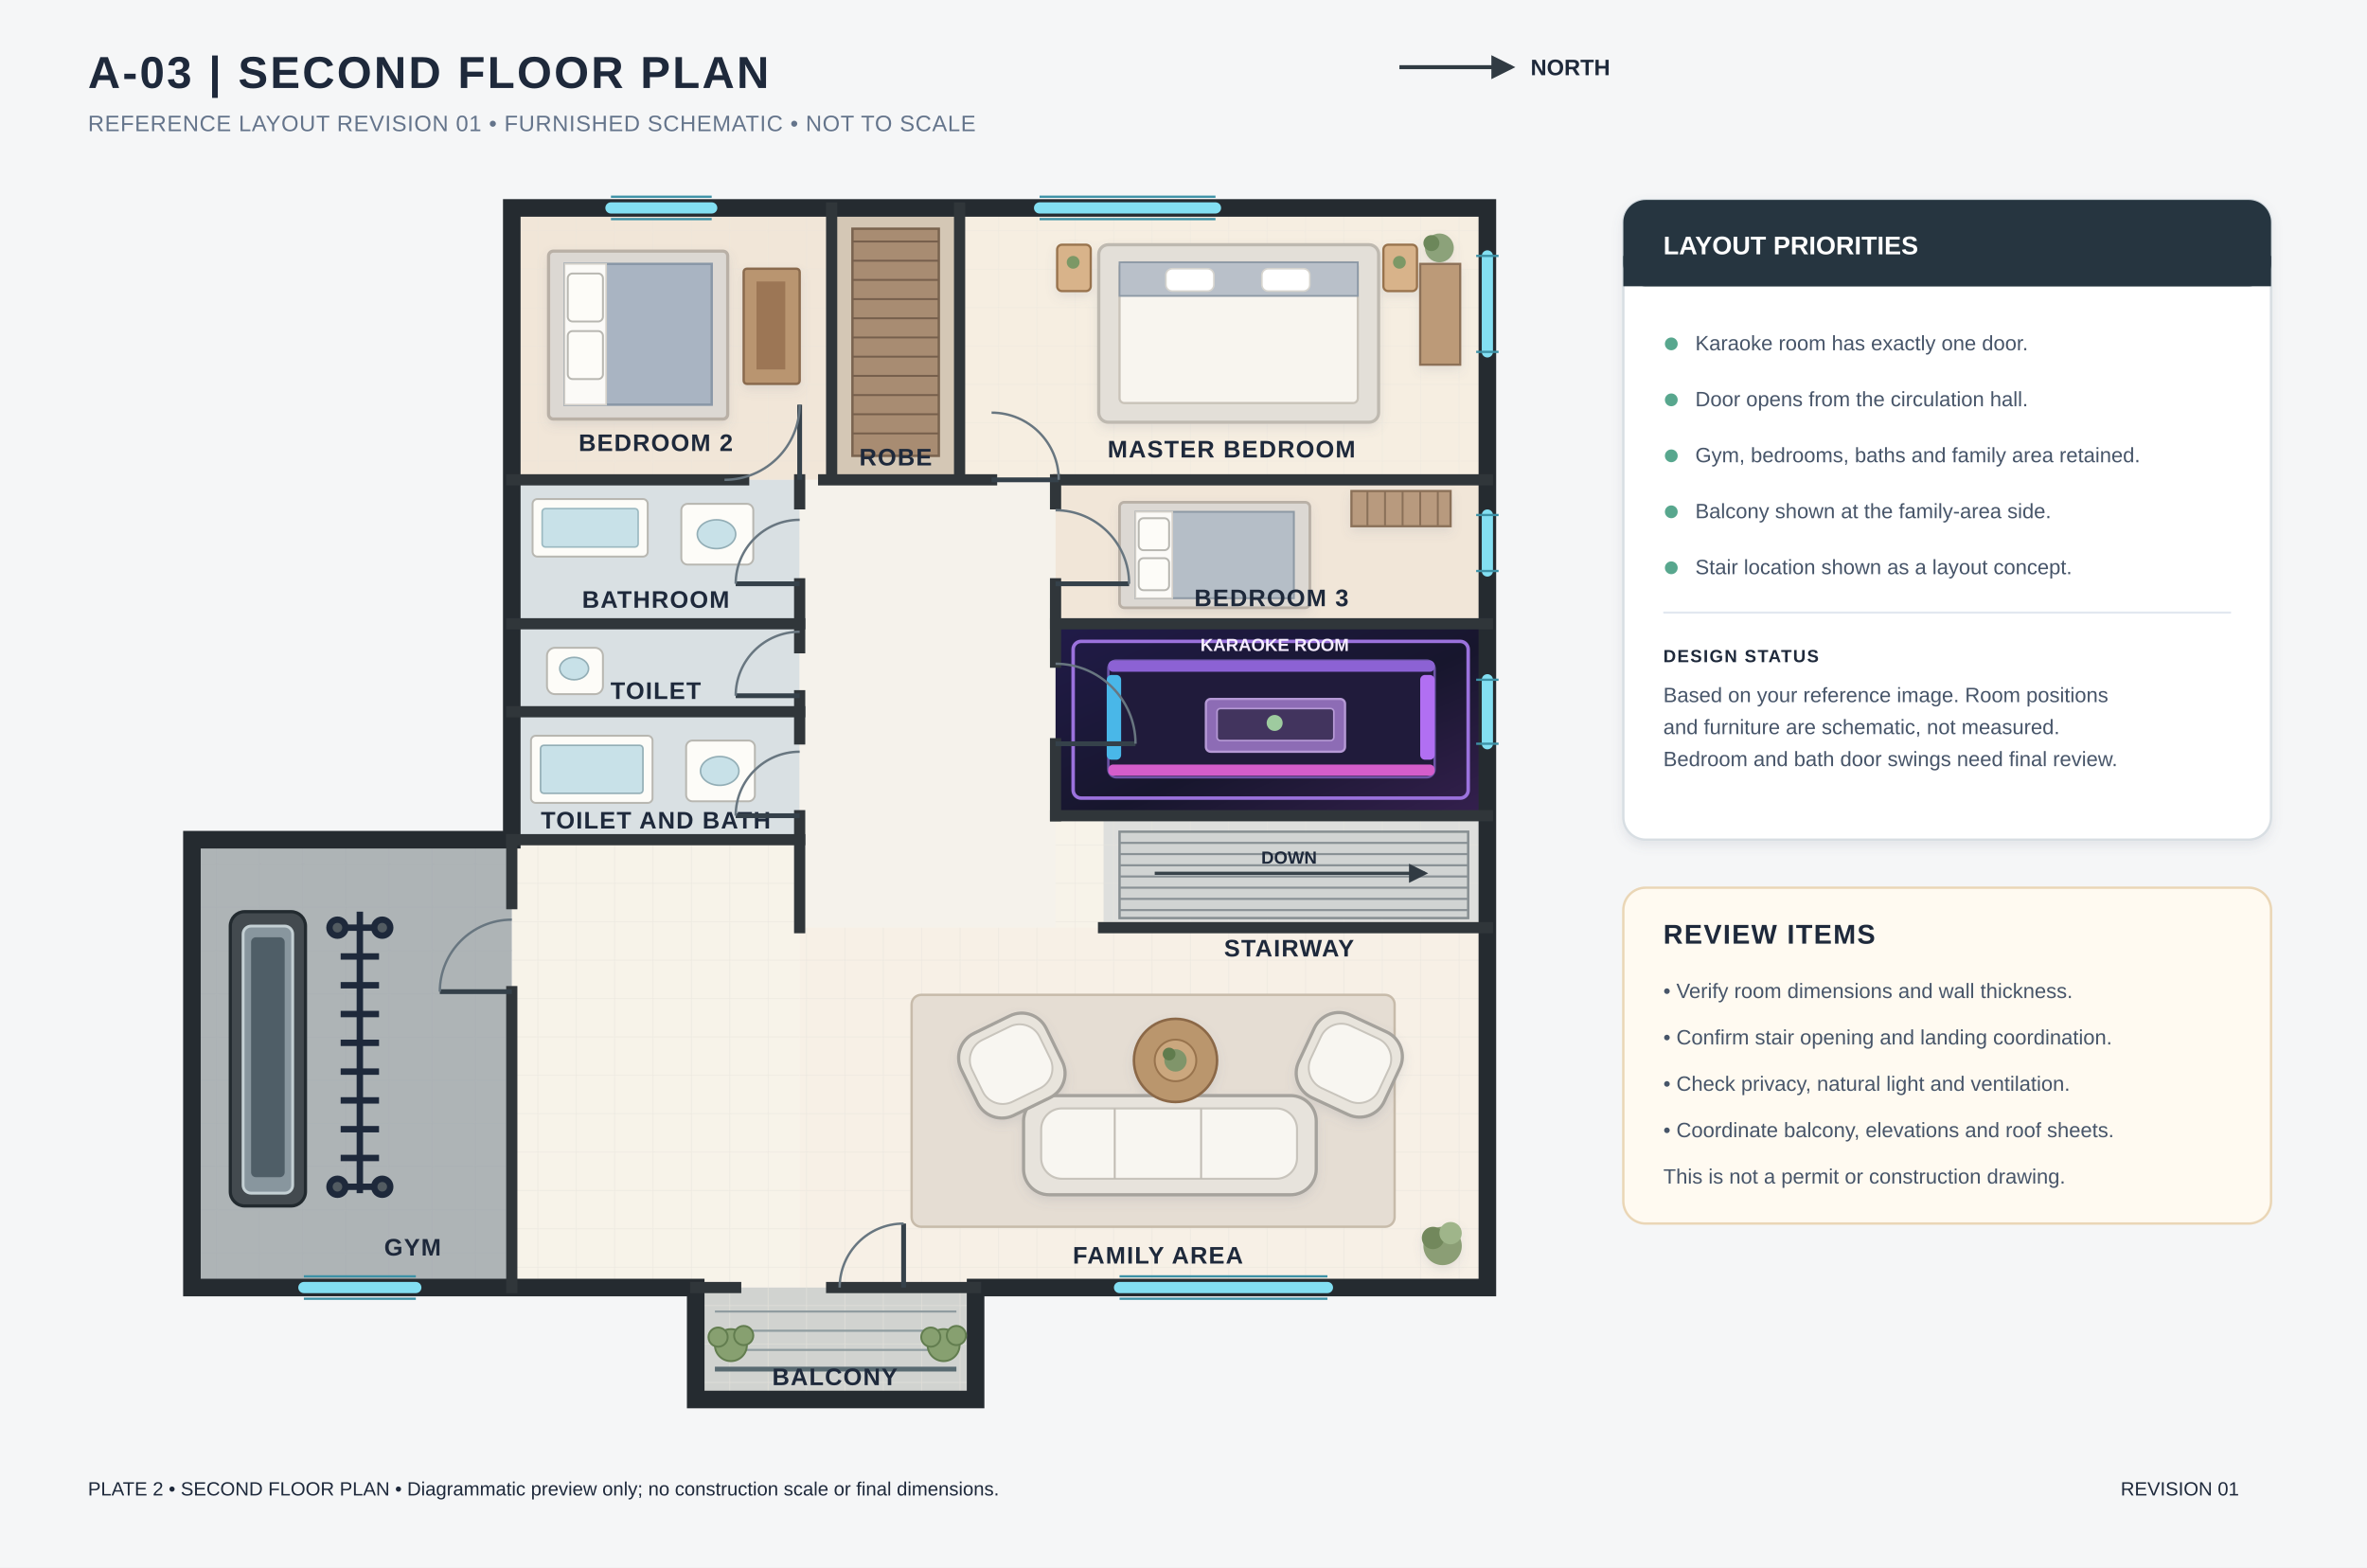
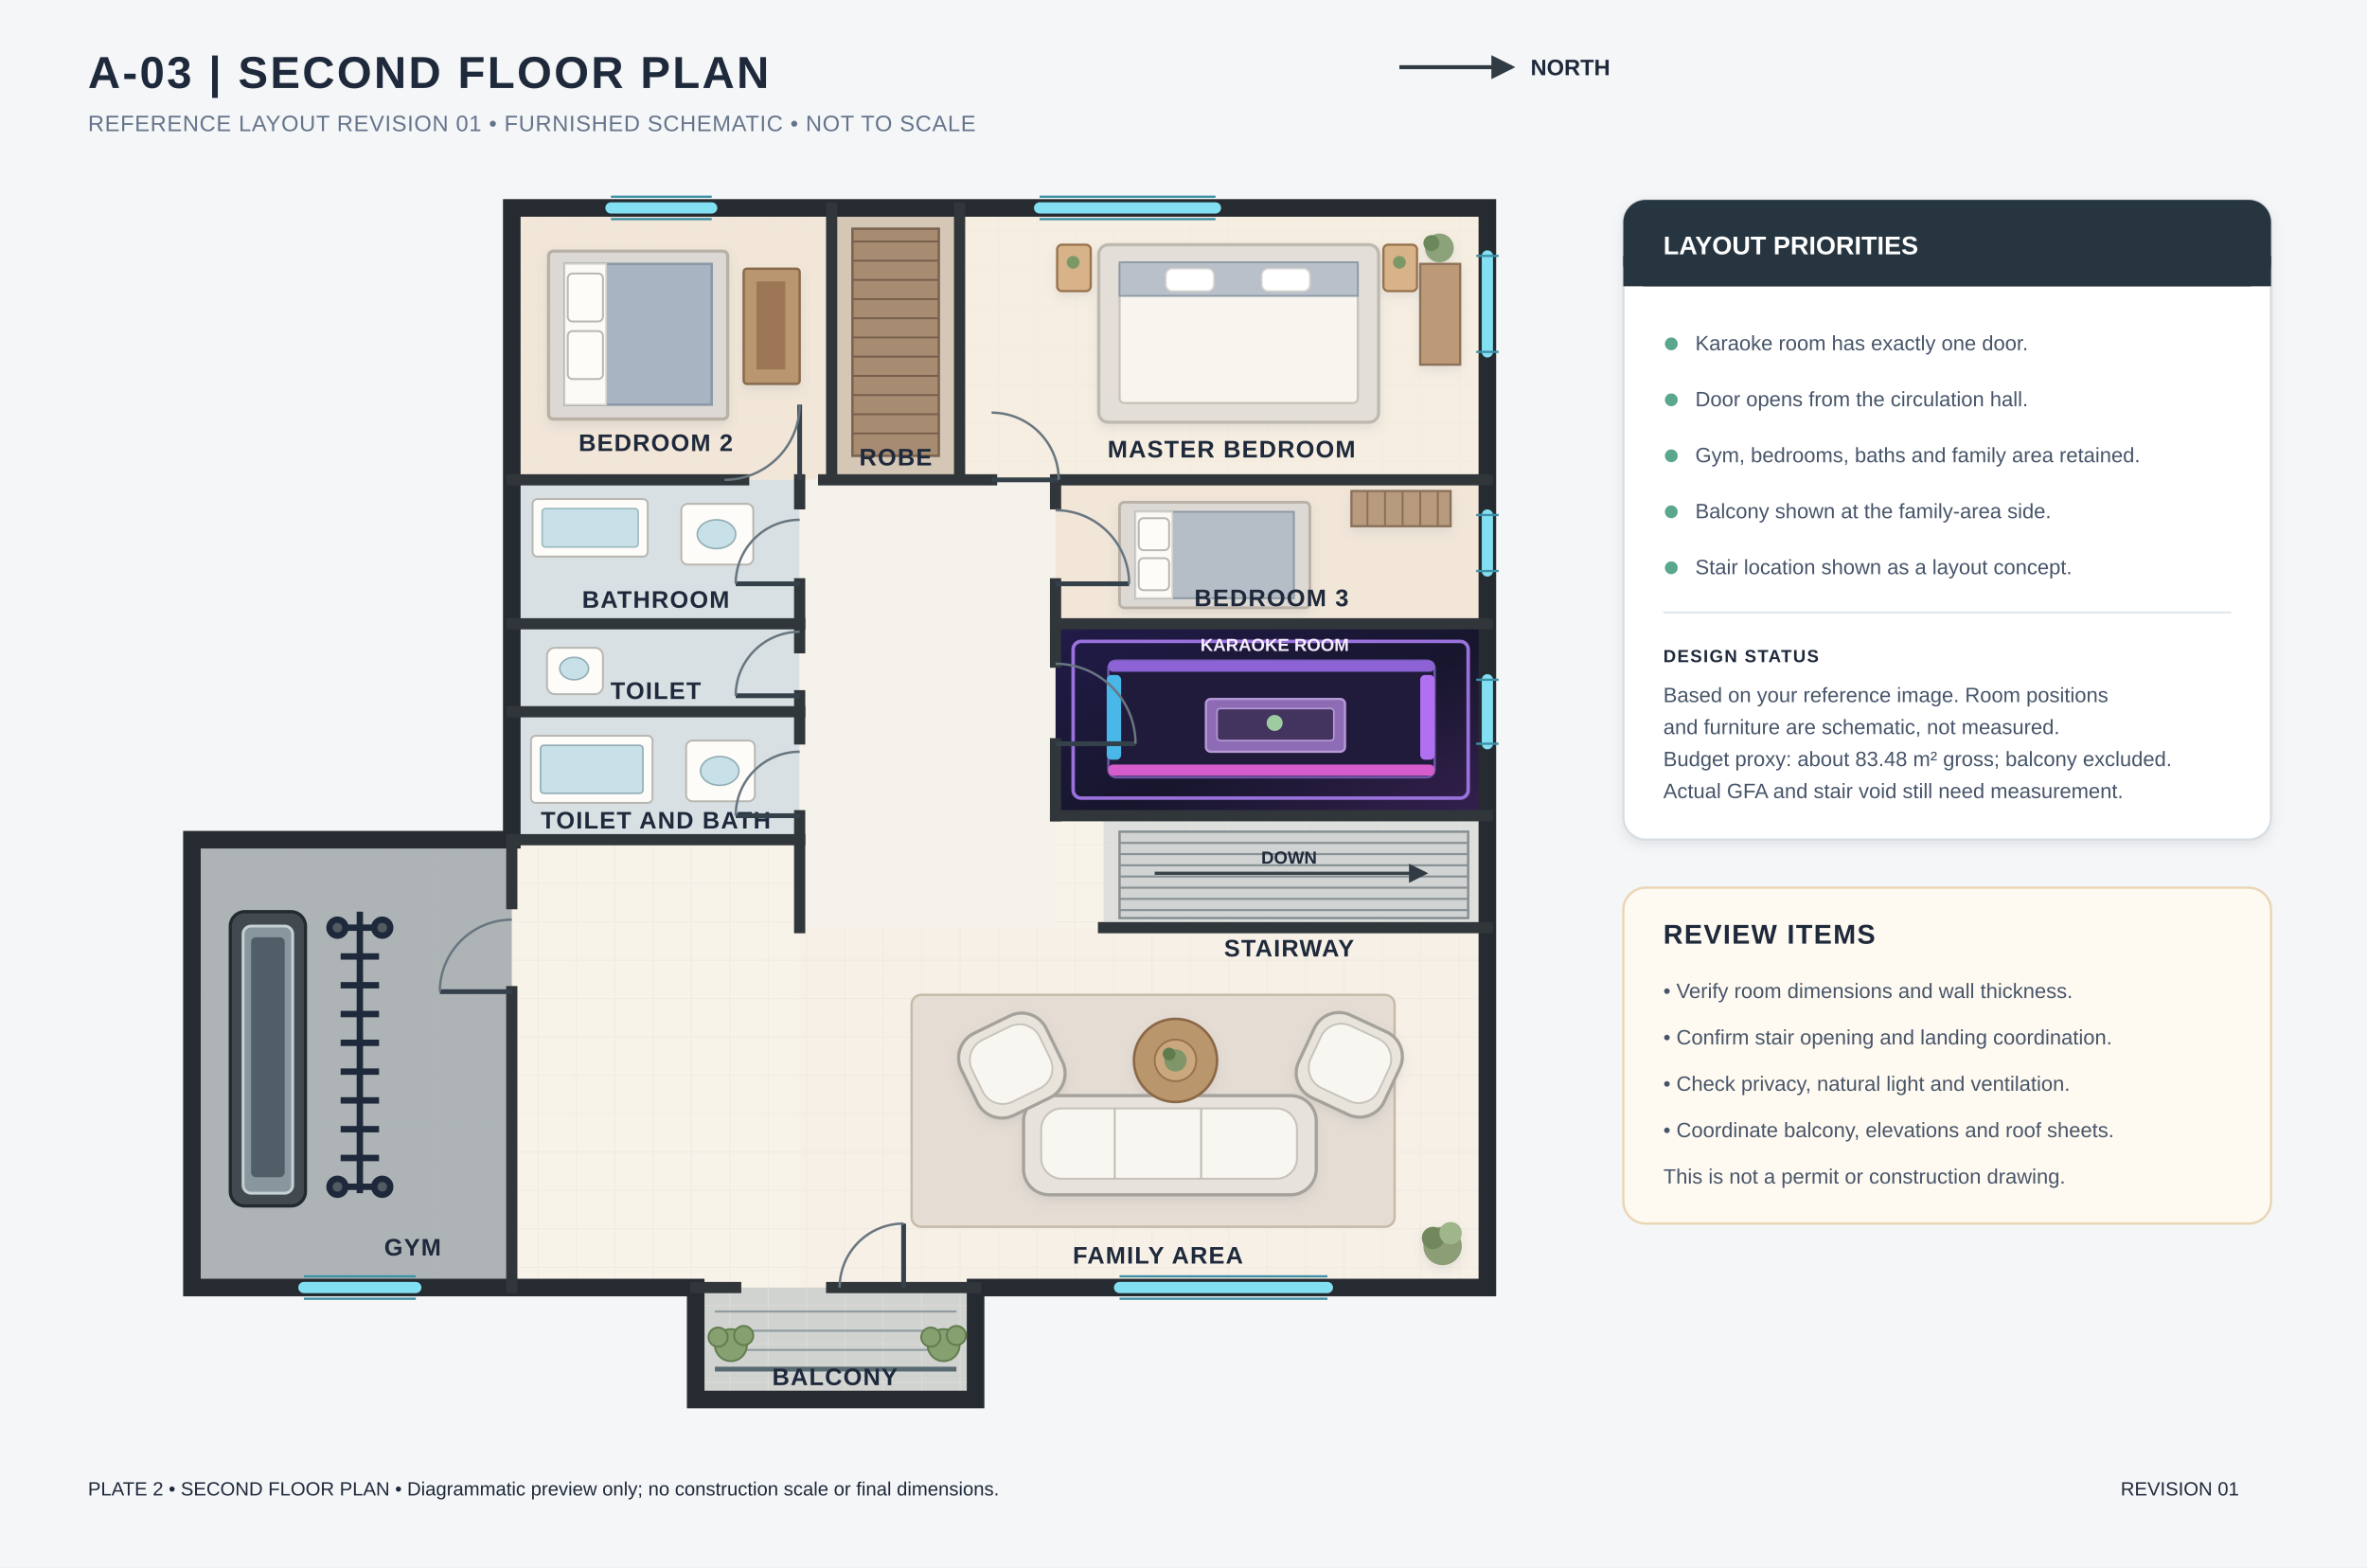
<svg xmlns="http://www.w3.org/2000/svg" width="1480" height="980" viewBox="0 0 1480 980" role="img" aria-labelledby="title desc">
  <defs>
    <pattern id="tile" width="24" height="24" patternUnits="userSpaceOnUse">
      <path d="M24 0H0V24" fill="none" stroke="#e7e4dc" stroke-width="0.8" />
    </pattern>
    <pattern id="gymTile" width="27" height="27" patternUnits="userSpaceOnUse">
      <path d="M27 0H0V27" fill="none" stroke="#aab0b4" stroke-width="0.8" />
    </pattern>
    <linearGradient id="karaokeGlow" x1="0" y1="0" x2="1" y2="1">
      <stop offset="0" stop-color="#211b49" />
      <stop offset=".55" stop-color="#17162d" />
      <stop offset="1" stop-color="#35204f" />
    </linearGradient>
    <marker id="arrow" markerWidth="8" markerHeight="8" refX="5" refY="3" orient="auto">
      <path d="M0,0 L6,3 L0,6 Z" fill="#313b43" />
    </marker>
    <filter id="softShadow" x="-20%" y="-20%" width="140%" height="140%">
      <feDropShadow dx="0" dy="3" stdDeviation="3" flood-color="#64748b" flood-opacity=".14" />
    </filter>
    <style>
    text{font-family:Arial,Helvetica,sans-serif;fill:#1e293b}
    .sheetTitle{font-size:28px;font-weight:800;letter-spacing:1.4px}
    .sheetSub{font-size:14px;fill:#64748b;letter-spacing:.4px}
    .roomLabel{font-size:15px;font-weight:700;letter-spacing:.7px;text-anchor:middle}
    .roomSmall{font-size:11px;fill:#64748b;text-anchor:middle}
    .wall{fill:none;stroke:#252b30;stroke-width:11;stroke-linejoin:miter;stroke-linecap:square}
    .innerWall{fill:none;stroke:#30363a;stroke-width:7;stroke-linecap:square}
    .window{fill:none;stroke:#83dff2;stroke-width:7;stroke-linecap:round}
    .windowFrame{fill:none;stroke:#3d91a6;stroke-width:1.4}
    .doorLeaf{fill:none;stroke:#35414a;stroke-width:3}
    .doorArc{fill:none;stroke:#687680;stroke-width:1.5}
    .furn{fill:#d8b38a;stroke:#98734d;stroke-width:1.4}
    .furnLight{fill:#fdfcf8;stroke:#b8b7b1;stroke-width:1.2}
    .panelText{font-size:13px;fill:#475569}
    .panelHeading{font-size:17px;font-weight:800;letter-spacing:.8px}
    .tag{font-size:11px;font-weight:700;letter-spacing:.8px}
    .lightText{fill:#ffffff}
    .karaokeLabel{fill:#f6edff}
  </style>
  </defs>
  <rect width="1480" height="980" fill="#f5f6f7" />
  <text x="55" y="55" class="sheetTitle">A-03  |  SECOND FLOOR PLAN</text>
  <text x="55" y="82" class="sheetSub">REFERENCE LAYOUT REVISION 01  •  FURNISHED SCHEMATIC  •  NOT TO SCALE</text>
  <g transform="translate(875 42)">
    <path d="M0 0H70" stroke="#303b43" stroke-width="2.5" marker-end="url(#arrow)" />
    <text x="82" y="5" font-size="14" font-weight="700">NORTH</text>
  </g>
  <rect x="320" y="130" width="610" height="675" fill="#f7f3e9" />
  <rect x="320" y="130" width="610" height="675" fill="url(#tile)" opacity=".7" />
  <rect x="120" y="525" width="200" height="280" fill="#aeb4b6" />
  <rect x="120" y="525" width="200" height="280" fill="url(#gymTile)" opacity=".7" />
  <rect x="320" y="130" width="200" height="170" fill="#f1e6d8" />
  <rect x="520" y="130" width="80" height="170" fill="#d4c7b5" />
  <rect x="600" y="130" width="330" height="170" fill="#f6eee1" />
  <rect x="320" y="130" width="200" height="170" fill="url(#tile)" opacity=".35" />
  <rect x="600" y="130" width="330" height="170" fill="url(#tile)" opacity=".45" />
  <rect x="320" y="300" width="180" height="90" fill="#d9e0e3" />
  <rect x="320" y="390" width="180" height="55" fill="#d9e0e3" />
  <rect x="320" y="445" width="180" height="80" fill="#d9e0e3" />
  <rect x="500" y="300" width="160" height="505" fill="#f5f2eb" />
  <rect x="660" y="300" width="270" height="90" fill="#f1e6d8" />
  <rect x="660" y="390" width="270" height="120" fill="url(#karaokeGlow)" />
  <rect x="690" y="510" width="240" height="70" fill="#dedfdd" />
  <rect x="690" y="510" width="240" height="70" fill="url(#tile)" opacity=".5" />
  <rect x="500" y="580" width="430" height="225" fill="#f7f0e6" />
  <rect x="500" y="580" width="430" height="225" fill="url(#tile)" opacity=".7" />
  <rect x="435" y="805" width="175" height="70" fill="#d1d3d0" />
  <rect x="435" y="805" width="175" height="70" fill="url(#tile)" opacity=".7" />
  <path class="wall" d="M320 130 H930 V805 H610 V875 H435 V805 H320 V805 H120 V525 H320 Z" />
  <path class="innerWall" d="M520 130 V300 M600 130 V300 M320 300 H465 M515 300 H620 M662 300 H930" />
  <path class="innerWall" d="M320 390 H500 M320 445 H500 M320 525 H500" />
  <path class="innerWall" d="M500 300 V315 M500 365 V405 M500 435 V462 M500 510 V580" />
  <path class="innerWall" d="M660 300 V315 M660 365 V414 M660 465 V510" />
  <path class="innerWall" d="M660 390 H930 M660 510 H690 M690 510 H930 M690 580 H930" />
  <path class="innerWall" d="M320 525 V565 M320 620 V805" />
  <path class="innerWall" d="M435 805 H460 M520 805 H610" />
  <g filter="url(#softShadow)">
    <rect x="343" y="157" width="112" height="105" rx="3" fill="#dcd8d3" stroke="#b9b0a6" stroke-width="2" />
    <rect x="353" y="165" width="92" height="88" fill="#a9b4c2" stroke="#8997a7" stroke-width="1.5" />
    <rect x="353" y="165" width="26" height="88" fill="#fbfaf7" stroke="#d4d0c9" />
    <rect x="355" y="171" width="22" height="30" rx="3" class="furnLight" />
    <rect x="355" y="207" width="22" height="30" rx="3" class="furnLight" />
    <rect x="465" y="168" width="35" height="72" rx="2" fill="#b99570" stroke="#8a6b4e" stroke-width="1.5" />
    <rect x="473" y="176" width="18" height="55" fill="#9c7655" />
  </g>
  <text x="410" y="282" class="roomLabel">BEDROOM 2</text>
  <rect x="533" y="143" width="54" height="142" fill="#a88c72" stroke="#79634f" stroke-width="1.5" />
  <path d="M533 151H587 M533 163H587 M533 175H587 M533 187H587 M533 199H587 M533 211H587 M533 223H587 M533 235H587 M533 247H587 M533 259H587 M533 271H587" stroke="#765f4c" stroke-width="1.2" />
  <text x="560" y="291" class="roomLabel" font-size="12">ROBE</text>
  <g filter="url(#softShadow)">
    <rect x="687" y="153" width="175" height="111" rx="6" fill="#e3dfd8" stroke="#beb9b0" stroke-width="2" />
    <rect x="700" y="164" width="149" height="88" rx="3" fill="#f8f5ef" stroke="#c9c3b9" stroke-width="1.4" />
    <rect x="700" y="164" width="149" height="21" fill="#b9c0c9" stroke="#8c98a5" stroke-width="1.1" />
    <rect x="729" y="168" width="30" height="14" rx="4" fill="#fff" stroke="#d6d4ce" />
    <rect x="789" y="168" width="30" height="14" rx="4" fill="#fff" stroke="#d6d4ce" />
    <rect x="661" y="153" width="21" height="29" rx="3" class="furn" />
    <rect x="865" y="153" width="21" height="29" rx="3" class="furn" />
    <circle cx="671" cy="164" r="4" fill="#7b9866" />
    <circle cx="875" cy="164" r="4" fill="#7b9866" />
    <rect x="888" y="165" width="25" height="63" fill="#bc9a78" stroke="#8d7158" stroke-width="1.4" />
    <circle cx="900" cy="155" r="9" fill="#8ca27a" />
    <circle cx="895" cy="152" r="5" fill="#6c875a" />
  </g>
  <text x="770" y="286" class="roomLabel">MASTER BEDROOM</text>
  <rect x="333" y="312" width="72" height="36" rx="3" class="furnLight" />
  <rect x="339" y="318" width="60" height="24" rx="2" fill="#c8e1e8" stroke="#9bb9c1" />
  <rect x="426" y="315" width="45" height="38" rx="4" class="furnLight" />
  <ellipse cx="448" cy="334" rx="12" ry="9" fill="#c8e1e8" stroke="#93aeb6" />
  <rect x="342" y="405" width="35" height="29" rx="5" class="furnLight" />
  <ellipse cx="359" cy="418" rx="9" ry="7" fill="#c8e1e8" stroke="#93aeb6" />
  <rect x="332" y="460" width="76" height="42" rx="3" class="furnLight" />
  <rect x="338" y="466" width="64" height="30" rx="2" fill="#c8e1e8" stroke="#93aeb6" />
  <rect x="429" y="463" width="43" height="38" rx="4" class="furnLight" />
  <ellipse cx="450" cy="482" rx="12" ry="9" fill="#c8e1e8" stroke="#93aeb6" />
  <text x="410" y="380" class="roomLabel" font-size="12">BATHROOM</text>
  <text x="410" y="437" class="roomLabel" font-size="12">TOILET</text>
  <text x="410" y="518" class="roomLabel" font-size="11">TOILET AND BATH</text>
  <g filter="url(#softShadow)">
    <rect x="700" y="314" width="119" height="66" rx="3" fill="#dcd8d3" stroke="#b9b0a6" stroke-width="1.7" />
    <rect x="710" y="320" width="99" height="54" fill="#b5bec7" stroke="#8d99a4" stroke-width="1.2" />
    <rect x="710" y="320" width="23" height="54" fill="#fbfaf7" stroke="#d4d0c9" />
    <rect x="712" y="324" width="19" height="20" rx="3" class="furnLight" />
    <rect x="712" y="349" width="19" height="20" rx="3" class="furnLight" />
    <rect x="845" y="307" width="62" height="22" fill="#b89a7e" stroke="#8a7058" stroke-width="1.4" />
    <path d="M855 307V329 M866 307V329 M877 307V329 M888 307V329 M899 307V329" stroke="#8a7058" stroke-width="1.2" />
  </g>
  <text x="795" y="379" class="roomLabel">BEDROOM 3</text>
  <rect x="671" y="401" width="247" height="98" rx="5" fill="none" stroke="#9b72dd" stroke-width="2.2" />
  <rect x="693" y="413" width="204" height="73" rx="5" fill="#201b3b" stroke="#6d55a8" stroke-width="1.5" />
  <rect x="693" y="413" width="204" height="7" rx="3" fill="#8c62d4" />
  <rect x="693" y="478" width="204" height="7" rx="3" fill="#d45dcb" />
  <rect x="692" y="422" width="9" height="53" rx="3" fill="#49b7e8" />
  <rect x="888" y="422" width="9" height="53" rx="3" fill="#b16ff2" />
  <rect x="754" y="437" width="87" height="33" rx="3" fill="#8d6cb5" stroke="#b69ad6" stroke-width="1.4" />
  <rect x="761" y="443" width="73" height="20" rx="2" fill="#42345e" stroke="#b69ad6" stroke-width="1" />
  <circle cx="797" cy="452" r="5" fill="#9ecb9f" />
  <text x="797" y="407" class="karaokeLabel" text-anchor="middle" font-size="11" font-weight="700">KARAOKE ROOM</text>
  <rect x="700" y="520" width="218" height="54" fill="#d1d4d3" stroke="#878f92" stroke-width="1.5" />
  <path d="M700 527H918 M700 534H918 M700 541H918 M700 548H918 M700 555H918 M700 562H918 M700 569H918" stroke="#899195" stroke-width="1.3" />
  <path d="M722 546H891" stroke="#38434a" stroke-width="2" marker-end="url(#arrow)" />
  <text x="806" y="540" font-size="11" font-weight="700" text-anchor="middle">DOWN</text>
  <text x="806" y="598" class="roomLabel" font-size="13">STAIRWAY</text>
  <rect x="144" y="570" width="47" height="184" rx="9" fill="#434a4f" stroke="#222a2f" stroke-width="2" />
  <rect x="152" y="579" width="31" height="167" rx="5" fill="#88969e" stroke="#c4d0d4" stroke-width="1.8" />
  <rect x="157" y="586" width="21" height="150" rx="3" fill="#4f5e67" />
  <g stroke="#1e293b" stroke-width="4" fill="#525b61">
    <path d="M225 570V746" />
    <path d="M213 580H237 M213 598H237 M213 616H237 M213 634H237 M213 652H237 M213 670H237 M213 688H237 M213 706H237 M213 724H237 M213 742H237" />
    <circle cx="211" cy="580" r="5" />
    <circle cx="239" cy="580" r="5" />
    <circle cx="211" cy="742" r="5" />
    <circle cx="239" cy="742" r="5" />
  </g>
  <text x="258" y="785" class="roomLabel">GYM</text>
  <rect x="570" y="622" width="302" height="145" rx="6" fill="#e5ddd3" stroke="#c7bbaa" stroke-width="1.5" />
  <g filter="url(#softShadow)">
    <rect x="640" y="685" width="183" height="62" rx="16" fill="#e7e3dc" stroke="#a5a29c" stroke-width="2" />
    <rect x="651" y="693" width="160" height="44" rx="13" fill="#f8f6f1" stroke="#c8c4bc" stroke-width="1.3" />
    <path d="M697 693V737 M751 693V737" stroke="#c0bbb3" stroke-width="1.2" />
    <rect x="603" y="638" width="59" height="57" rx="17" fill="#e8e4dc" stroke="#a5a29c" stroke-width="2" transform="rotate(-26 632 666)" />
    <rect x="609" y="644" width="47" height="43" rx="14" fill="#f8f6f1" stroke="#c8c4bc" stroke-width="1.2" transform="rotate(-26 632 666)" />
    <rect x="814" y="637" width="59" height="57" rx="17" fill="#e8e4dc" stroke="#a5a29c" stroke-width="2" transform="rotate(25 843 666)" />
    <rect x="820" y="643" width="47" height="43" rx="14" fill="#f8f6f1" stroke="#c8c4bc" stroke-width="1.2" transform="rotate(25 843 666)" />
    <circle cx="735" cy="663" r="26" fill="#ba966d" stroke="#8b6847" stroke-width="1.6" />
    <circle cx="735" cy="663" r="13" fill="#cba77e" stroke="#98734d" stroke-width="1.2" />
    <circle cx="735" cy="663" r="7" fill="#80956b" />
    <circle cx="731" cy="659" r="4" fill="#617b4e" />
    <circle cx="902" cy="779" r="12" fill="#8b9e74" />
    <circle cx="896" cy="774" r="7" fill="#72885b" />
    <circle cx="907" cy="771" r="7" fill="#9fb58a" />
  </g>
  <text x="724" y="790" class="roomLabel">FAMILY AREA</text>
  <path d="M447 856H598" stroke="#596b72" stroke-width="3" />
  <path d="M447 844H598 M447 832H598 M447 820H598" stroke="#8f9ca0" stroke-width="1.3" />
  <g fill="#87a070" stroke="#627d4f" stroke-width="1.2">
    <circle cx="457" cy="841" r="10" />
    <circle cx="449" cy="836" r="6" />
    <circle cx="465" cy="835" r="6" />
    <circle cx="590" cy="841" r="10" />
    <circle cx="582" cy="836" r="6" />
    <circle cx="598" cy="835" r="6" />
  </g>
  <text x="522" y="866" class="roomLabel" font-size="12">BALCONY</text>
  <g id="bedroom2-door" data-room-door="bedroom-2">
    <path d="M500 300 L500 253" class="doorLeaf" />
    <path d="M500 253 A47 47 0 0 1 453 300" class="doorArc" />
  </g>
  <g id="master-door" data-room-door="master-bedroom">
    <path d="M620 300 L662 300" class="doorLeaf" />
    <path d="M662 300 A42 42 0 0 0 620 258" class="doorArc" />
  </g>
  <g id="bathroom-door" data-room-door="bathroom">
    <path d="M500 365 L460 365" class="doorLeaf" />
    <path d="M460 365 A40 40 0 0 1 500 325" class="doorArc" />
  </g>
  <g id="toilet-door" data-room-door="toilet">
    <path d="M500 435 L460 435" class="doorLeaf" />
    <path d="M460 435 A40 40 0 0 1 500 395" class="doorArc" />
  </g>
  <g id="toilet-bath-door" data-room-door="toilet-and-bath">
    <path d="M500 510 L460 510" class="doorLeaf" />
    <path d="M460 510 A40 40 0 0 1 500 470" class="doorArc" />
  </g>
  <g id="bedroom3-door" data-room-door="bedroom-3">
    <path d="M660 365 L706 365" class="doorLeaf" />
    <path d="M706 365 A46 46 0 0 0 660 319" class="doorArc" />
  </g>
  <g id="karaoke-door-01" data-room-door="karaoke-room" aria-label="The only doorway into the karaoke room, from the west-side corridor">
    <path d="M660 465 L710 465" class="doorLeaf" />
    <path d="M710 465 A50 50 0 0 0 660 415" class="doorArc" />
  </g>
  <g id="gym-door" data-room-door="gym">
    <path d="M320 620 L275 620" class="doorLeaf" />
    <path d="M275 620 A45 45 0 0 1 320 575" class="doorArc" />
  </g>
  <g id="balcony-door" data-room-door="balcony">
    <path d="M565 805 L565 765" class="doorLeaf" />
    <path d="M565 765 A40 40 0 0 0 525 805" class="doorArc" />
  </g>
  <g class="window">
    <path d="M382 130H445 M650 130H760 M930 160V220 M930 322V357 M930 425V465 M190 805H260 M700 805H830" />
  </g>
  <g class="windowFrame">
    <path d="M382 123H445 M382 137H445 M650 123H760 M650 137H760 M923 160H937 M923 220H937 M923 322H937 M923 357H937 M923 425H937 M923 465H937 M190 798H260 M190 812H260 M700 798H830 M700 812H830" />
  </g>
  <g filter="url(#softShadow)">
    <rect x="1015" y="125" width="405" height="400" rx="14" fill="#ffffff" stroke="#d8dee3" stroke-width="1.5" />
    <rect x="1015" y="125" width="405" height="54" rx="14" fill="#263640" />
    <rect x="1015" y="160" width="405" height="19" fill="#263640" />
  </g>
  <text x="1040" y="159" class="lightText" font-size="16" font-weight="800">LAYOUT PRIORITIES</text>
  <circle cx="1045" cy="215" r="4" fill="#58a78e" />
  <text x="1060" y="219" class="panelText">Karaoke room has exactly one door.</text>
  <circle cx="1045" cy="250" r="4" fill="#58a78e" />
  <text x="1060" y="254" class="panelText">Door opens from the circulation hall.</text>
  <circle cx="1045" cy="285" r="4" fill="#58a78e" />
  <text x="1060" y="289" class="panelText">Gym, bedrooms, baths and family area retained.</text>
  <circle cx="1045" cy="320" r="4" fill="#58a78e" />
  <text x="1060" y="324" class="panelText">Balcony shown at the family-area side.</text>
  <circle cx="1045" cy="355" r="4" fill="#58a78e" />
  <text x="1060" y="359" class="panelText">Stair location shown as a layout concept.</text>
  <path d="M1040 383H1395" stroke="#e2e8f0" stroke-width="1.3" />
  <text x="1040" y="414" class="tag" fill="#334155">DESIGN STATUS</text>
  <text x="1040" y="439" class="panelText">Based on your reference image. Room positions</text>
  <text x="1040" y="459" class="panelText">and furniture are schematic, not measured.</text>
-   <text x="1040" y="479" class="panelText">Bedroom and bath door swings need final review.</text>
+   <text x="1040" y="479" class="panelText">Budget proxy: about 83.48 m² gross; balcony excluded.</text>
+   <text x="1040" y="499" class="panelText">Actual GFA and stair void still need measurement.</text>
  <g>
    <rect x="1015" y="555" width="405" height="210" rx="14" fill="#fffaf1" stroke="#ead6b6" stroke-width="1.5" />
    <text x="1040" y="590" class="panelHeading" fill="#8a5b23">REVIEW ITEMS</text>
    <text x="1040" y="624" class="panelText">• Verify room dimensions and wall thickness.</text>
    <text x="1040" y="653" class="panelText">• Confirm stair opening and landing coordination.</text>
    <text x="1040" y="682" class="panelText">• Check privacy, natural light and ventilation.</text>
    <text x="1040" y="711" class="panelText">• Coordinate balcony, elevations and roof sheets.</text>
    <text x="1040" y="740" class="panelText">This is not a permit or construction drawing.</text>
  </g>
  <text x="55" y="935" font-size="12" fill="#64748b">PLATE 2  •  SECOND FLOOR PLAN  •  Diagrammatic preview only; no construction scale or final dimensions.</text>
  <text x="1400" y="935" text-anchor="end" font-size="12" fill="#64748b">REVISION 01</text>
</svg>
